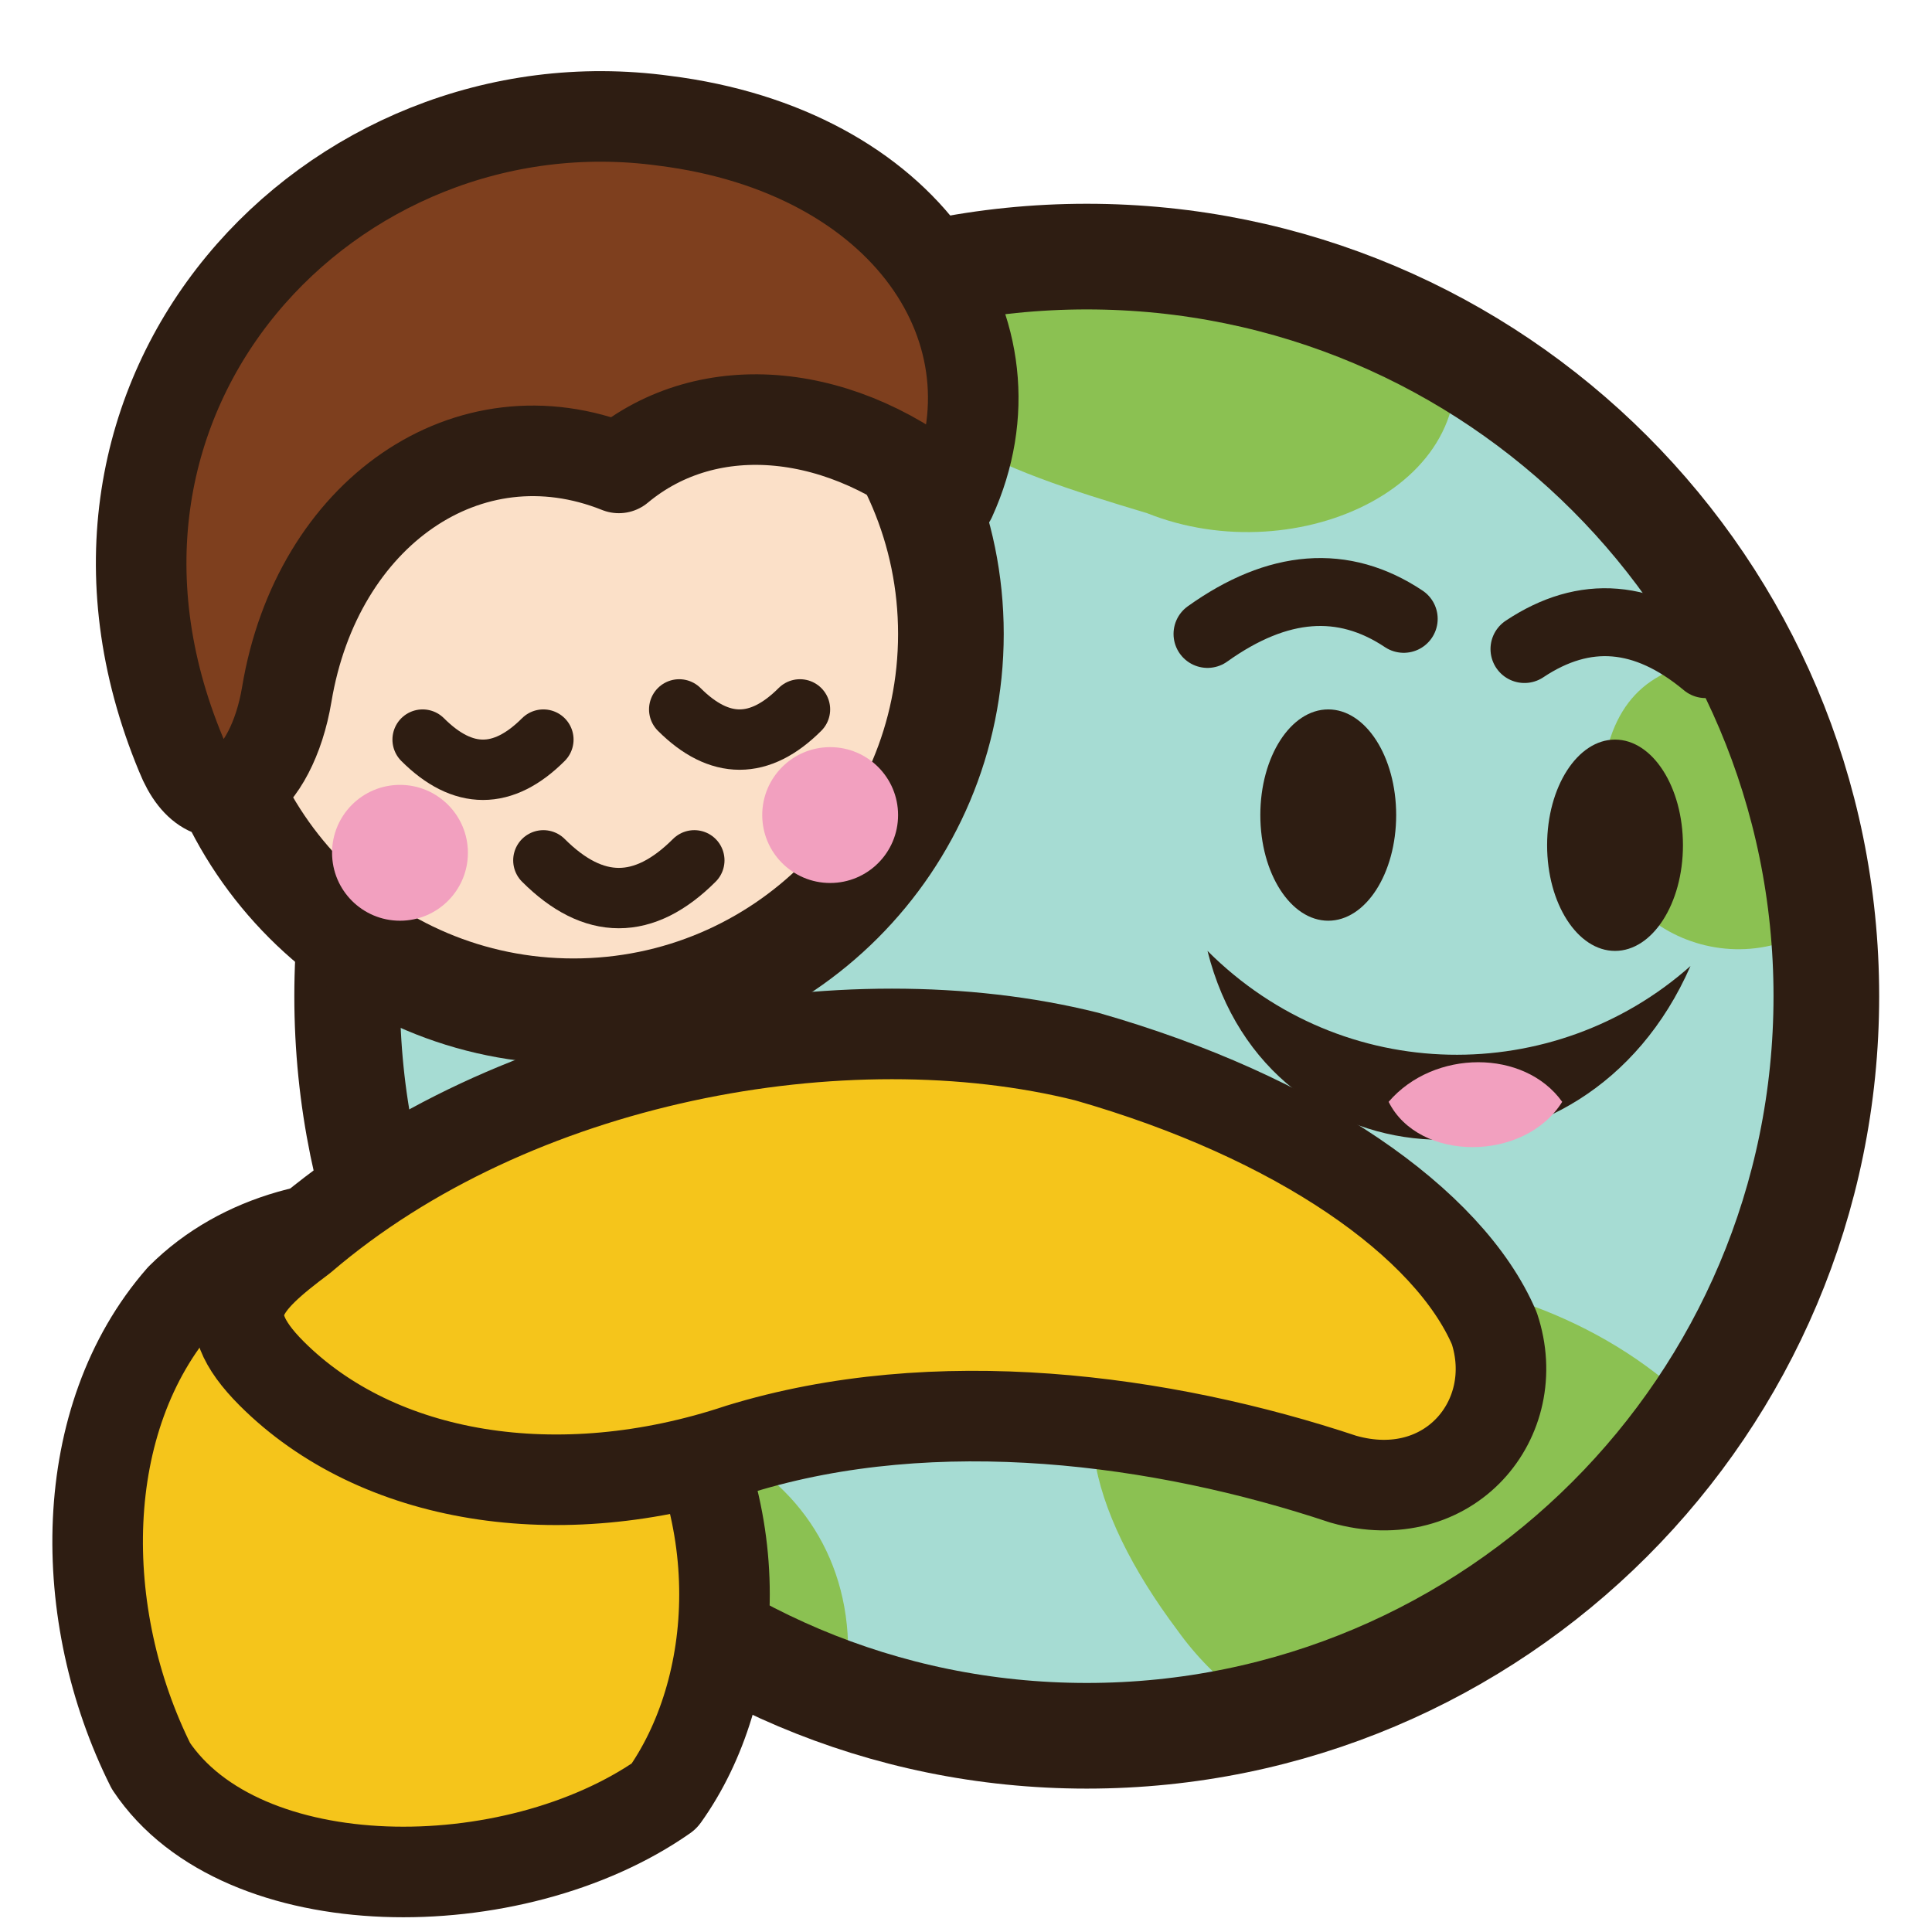
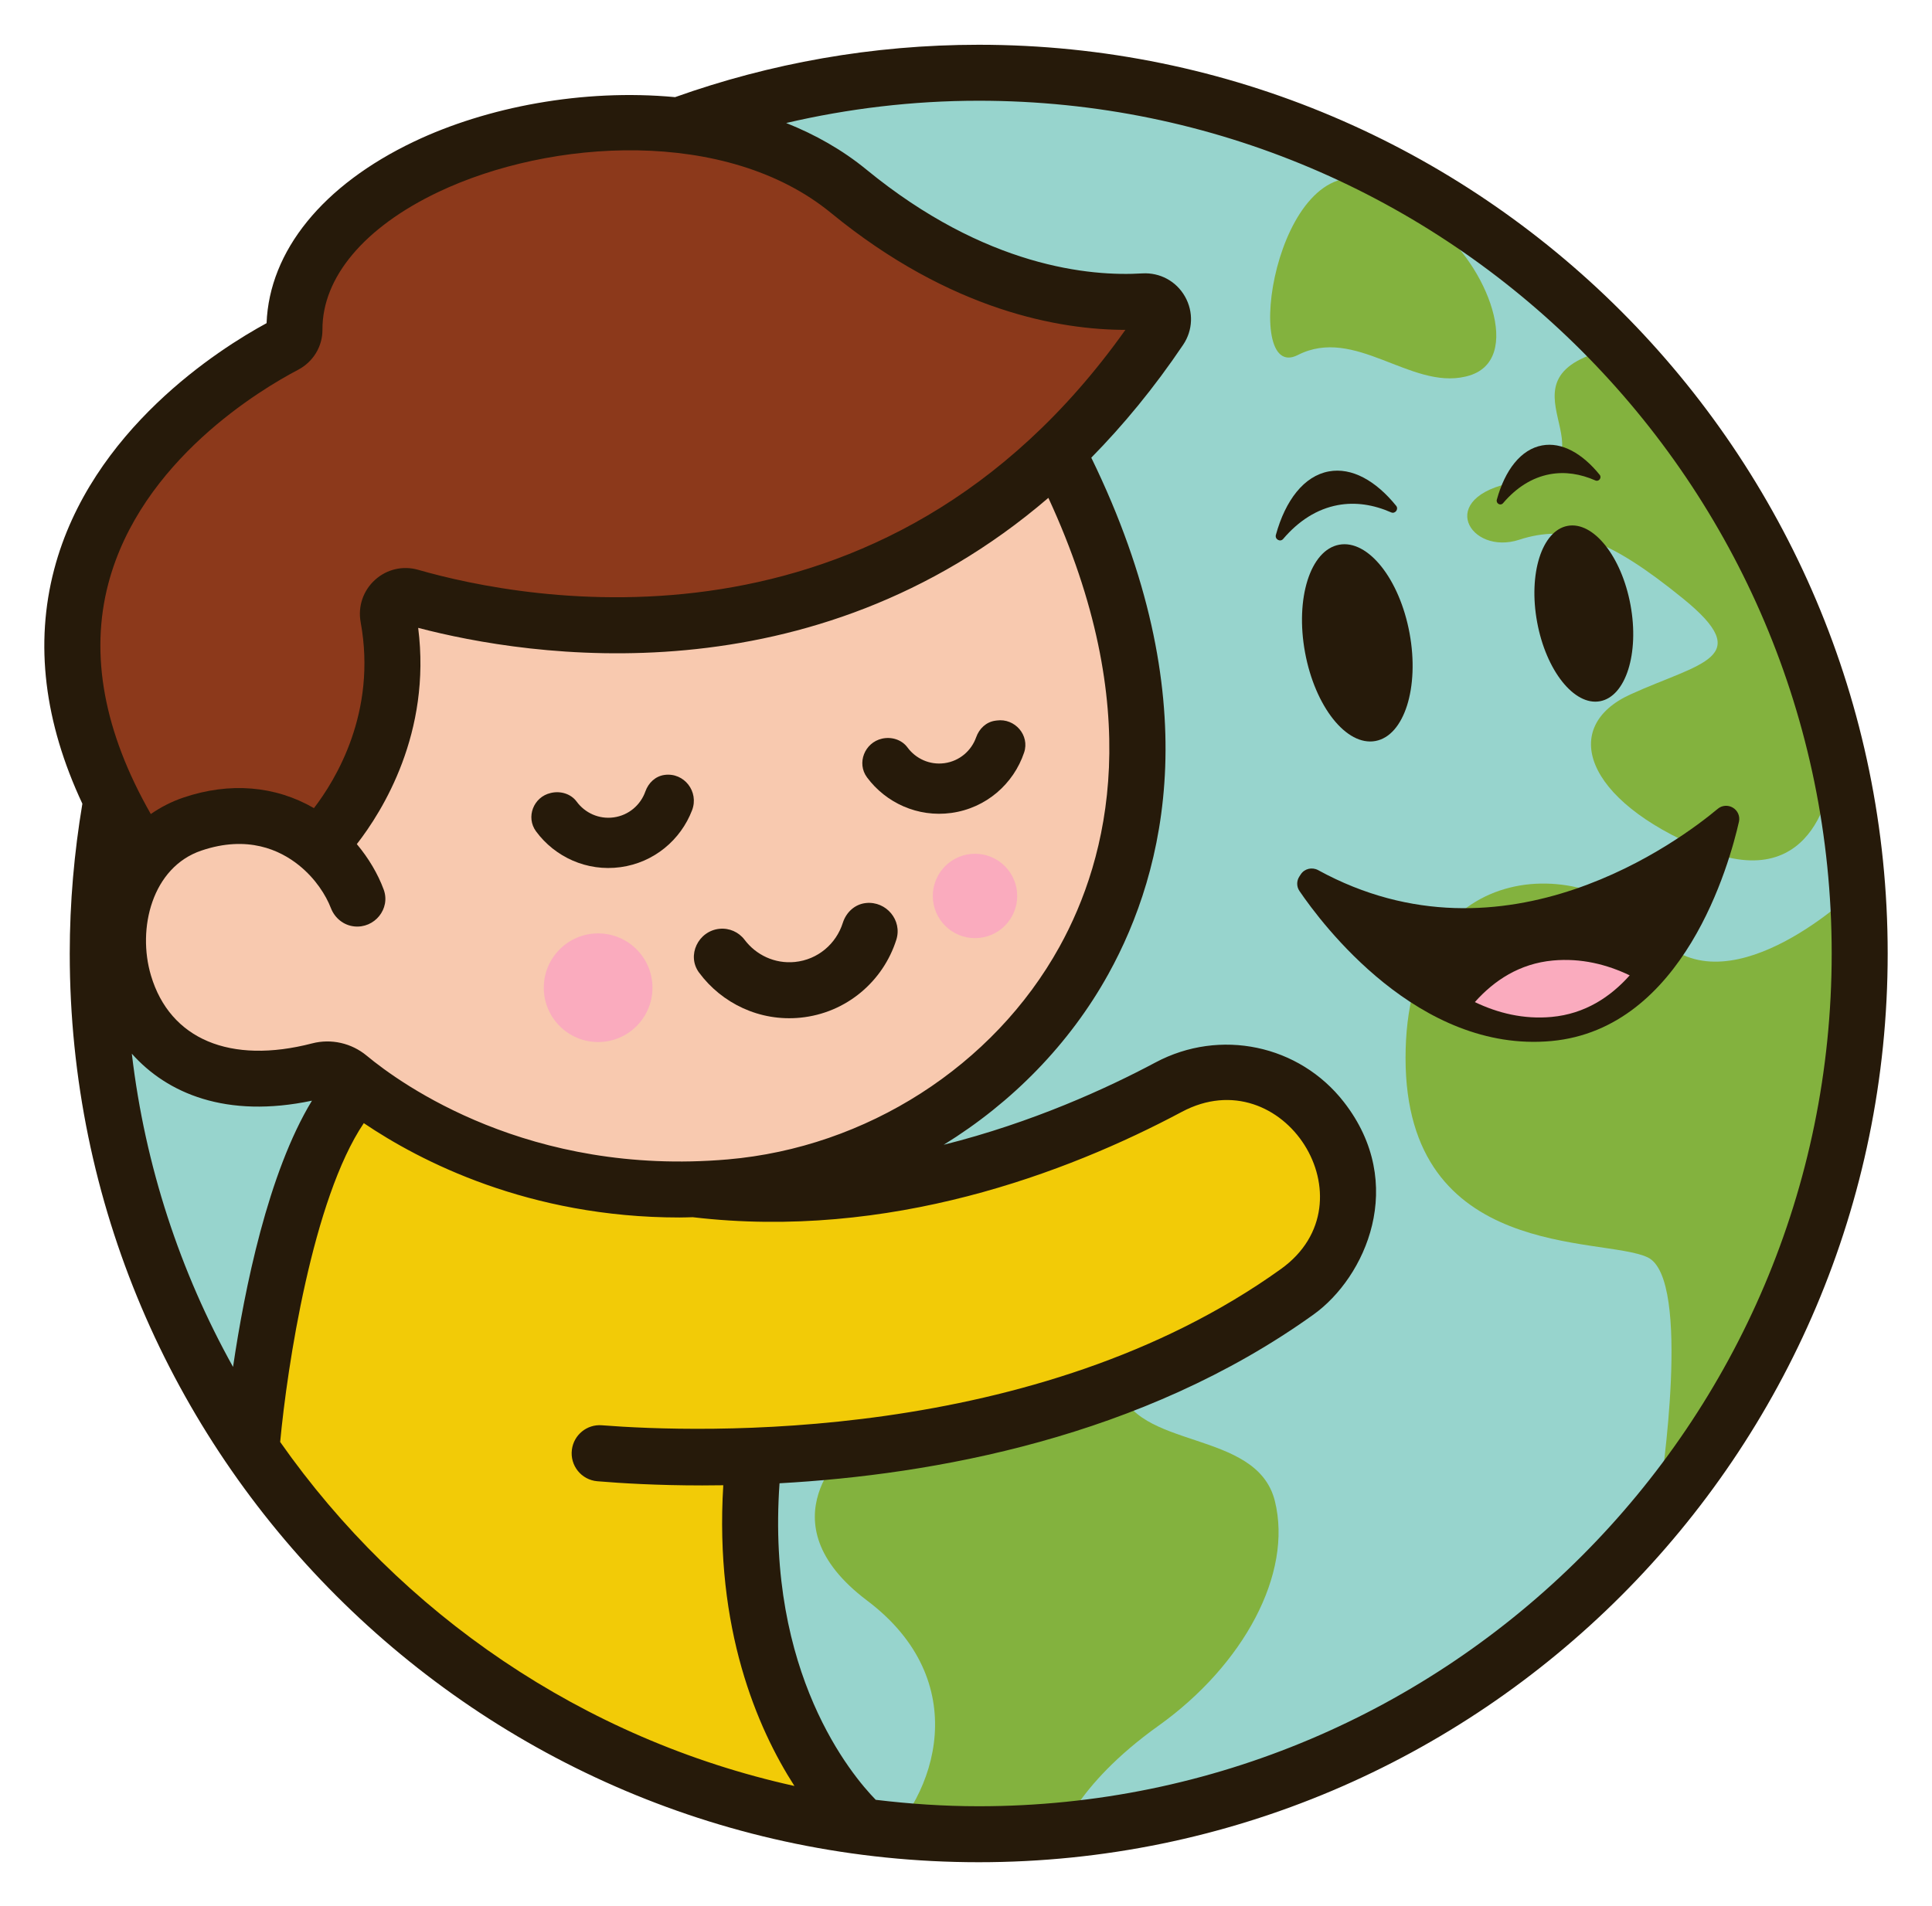
- <svg xmlns="http://www.w3.org/2000/svg" viewBox="0 0 128 128" fill="none">
-   <defs>
-     <clipPath id="earth-clip">
-       <circle cx="72" cy="66" r="49" />
-     </clipPath>
-   </defs>
-   <circle cx="72" cy="66" r="49" fill="#A6DCD3" />
-   <g clip-path="url(#earth-clip)">
-     <path d="M60 20 C64 8 92 10 96 22 C99 32 86 38 76 34 C66 31 57 28 60 20 Z" fill="#8BC152" />
-     <path d="M112 44 C122 42 126 52 122 60 C116 66 106 62 106 54 C106 48 108 45 112 44 Z" fill="#8BC152" />
-     <path d="M76 88 C90 80 112 86 118 102 C112 118 88 122 78 108 C72 100 70 92 76 88 Z" fill="#8BC152" />
-     <path d="M30 96 C44 90 58 98 56 112 C48 122 32 118 28 108 C26 102 26 98 30 96 Z" fill="#8BC152" />
+ <svg xmlns="http://www.w3.org/2000/svg" viewBox="0 0 376 371" fill="none">
+   <g transform="translate(-452 -216)">
+     <g transform="matrix(1.921154 0 0 1.921154 640 401.6136)" id="logo-logo">
+       <g style="" paint-order="stroke">
+         <g transform="matrix(0.4182887 0 0 0.4182887 -74.79317 26.04172)">
+           <path style="stroke: none; stroke-width: 1; stroke-dasharray: none; stroke-linecap: butt; stroke-dashoffset: 0; stroke-linejoin: miter; stroke-miterlimit: 4; fill: rgb(151,212,205); fill-rule: nonzero; opacity: 1;" paint-order="stroke" transform=" translate(-171.1925, -412.2578)" d="M 199.957 379.736 L 190.761 381.675 C 169.36 386.187 157.336 378.671 151.017 371.567 L 142.428 361.909 L 143.937 374.747 C 147.154 402.081 155.564 428.118 168.938 452.135 L 174.769 462.606 L 176.517 450.749 C 179.396 431.212 184.954 404.427 195.076 387.768 L 199.957 379.736 z" stroke-linecap="round" />
+         </g>
+         <g transform="matrix(0.4182887 0 0 0.4182887 -34.27004 -13.07256)">
+           <path style="stroke: none; stroke-width: 1; stroke-dasharray: none; stroke-linecap: butt; stroke-dashoffset: 0; stroke-linejoin: miter; stroke-miterlimit: 4; fill: rgb(248,201,175); fill-rule: nonzero; opacity: 1;" paint-order="stroke" transform=" translate(-268.0709, -318.7475)" d="M 202.26 339.394 C 201.255 339.282 200.381 338.568 199.981 337.53 C 198.26 333.065 194.985 328.665 190.996 325.456 C 185.591 321.109 176.431 316.842 163.517 321.219 C 149.303 326.027 144.772 343.286 148.722 356.52 C 153.953 374.037 170.797 381.389 192.686 375.711 C 196.002 374.846 199.58 375.661 202.255 377.88 C 210.198 384.473 237.85 404.462 280.587 404.462 C 284.484 404.462 288.506 404.296 292.649 403.939 C 327.554 400.925 359.568 380.393 376.192 350.356 C 388.48 328.154 398.012 290.624 373.642 237.918 L 371.385 233.033 L 367.301 236.539 C 311.193 284.705 244.446 274.014 218.358 267.182 L 212.534 265.658 L 213.291 271.63 C 216.27 295.082 205.778 312.628 199.258 321.002 L 197.24 323.593 L 199.35 326.112 C 201.913 329.173 203.921 332.565 205.158 335.919 C 205.571 337.042 205.082 337.914 204.754 338.333 C 204.151 339.106 203.21 339.491 202.26 339.394 z" stroke-linecap="round" />
+         </g>
+         <g transform="matrix(0.4182887 0 0 0.4182887 -16.83628 50.01544)">
+           <path style="stroke: none; stroke-width: 1; stroke-dasharray: none; stroke-linecap: butt; stroke-dashoffset: 0; stroke-linejoin: miter; stroke-miterlimit: 4; fill: rgb(242,203,7); fill-rule: nonzero; opacity: 1;" paint-order="stroke" transform=" translate(-309.7496, -469.5716)" d="M 295.278 479.064 L 295.547 474.681 L 291.155 474.747 C 277.88 474.96 267.251 474.314 261.052 473.791 C 260.305 473.727 259.637 473.374 259.169 472.792 C 258.697 472.206 258.49 471.467 258.589 470.713 C 258.779 469.271 260.038 468.208 261.487 468.343 C 285.46 470.225 368.368 472.992 428.647 429.737 C 442.352 419.902 441.826 404.536 435.539 394.421 C 429.149 384.145 415.419 376.742 400.352 384.777 C 373.214 399.251 331.052 415.353 284.294 409.844 L 284.015 409.811 L 282.61 409.846 C 281.94 409.865 281.27 409.884 280.614 409.884 C 244.593 409.886 218.676 396.002 206.433 387.727 L 203.059 385.445 L 200.783 388.824 C 185.498 411.499 180.386 462.242 179.854 467.954 L 179.715 469.443 L 180.574 470.667 C 211.035 514.086 256.137 544.262 307.571 555.638 L 317.208 557.769 L 311.871 549.466 C 303.164 535.918 293.217 512.704 295.278 479.064 z" stroke-linecap="round" />
+         </g>
+         <g transform="matrix(0.4182887 0 0 0.4182887 32.75209 0.00005109397)">
+           <path style="stroke: none; stroke-width: 1; stroke-dasharray: none; stroke-linecap: butt; stroke-dashoffset: 0; stroke-linejoin: miter; stroke-miterlimit: 4; fill: rgb(151,212,205); fill-rule: nonzero; opacity: 1;" paint-order="stroke" transform=" translate(-428.3002, -350.0001)" d="M 323.305 163.249 C 353.274 187.816 379.806 190.113 392.934 189.313 C 395.65 189.131 398.147 190.506 399.484 192.847 C 400.824 195.191 400.722 198.034 399.215 200.27 C 392.659 210.004 385.333 219.012 377.442 227.042 L 375.428 229.092 L 376.686 231.676 C 404.314 288.369 394.248 328.935 380.938 352.982 C 372.053 369.038 358.747 382.834 342.46 392.877 L 320.061 406.689 L 345.584 400.286 C 367.682 394.743 386.175 386.19 397.798 379.989 C 411.673 372.589 428.711 376.161 438.31 388.49 C 443.84 395.593 446.129 403.736 444.93 412.041 C 443.688 420.639 438.538 429.316 431.809 434.144 C 390.518 463.774 339.849 472.322 304.615 474.277 L 301.035 474.476 L 300.783 478.052 C 297.435 525.457 318.649 551.123 325.23 557.859 L 326.23 558.883 L 327.651 559.055 C 336.488 560.124 344.805 560.644 353.081 560.644 C 469.229 560.644 563.723 466.15 563.723 350 C 563.723 233.85 469.229 139.356 353.081 139.356 C 337.199 139.356 321.198 141.208 305.524 144.857 L 292.877 147.802 L 304.944 152.6 C 311.863 155.351 318.039 158.933 323.305 163.249 z" stroke-linecap="round" />
+         </g>
+         <g transform="matrix(0.4182887 0 0 0.4182887 -34.97601 -47.3732)">
+           <path style="stroke: none; stroke-width: 1; stroke-dasharray: none; stroke-linecap: butt; stroke-dashoffset: 0; stroke-linejoin: miter; stroke-miterlimit: 4; fill: rgb(140,57,27); fill-rule: nonzero; opacity: 1;" paint-order="stroke" transform=" translate(-266.3831, -236.7452)" d="M 151.237 322.079 L 154.882 319.566 C 157.095 318.042 159.35 316.902 161.778 316.081 C 171.851 312.664 181.628 313.436 190.051 318.307 L 193.138 320.09 L 195.311 317.264 C 200.392 310.658 211.742 292.73 207.4 269.011 C 206.956 266.591 207.78 264.16 209.604 262.509 C 211.411 260.872 213.885 260.295 216.227 260.974 C 242.195 268.437 331.618 286.188 391.917 201.288 L 396.474 194.872 L 388.604 194.864 C 372.488 194.849 347.479 190.079 319.865 167.444 C 293.334 145.694 248.811 148.349 220.397 161.892 C 201.053 171.109 190.002 184.601 190.076 198.907 C 190.089 201.456 188.652 203.798 186.327 205.017 C 177.164 209.815 146.627 227.915 138.353 259.362 C 133.552 277.603 137.149 297.41 149.041 318.233 L 151.237 322.079 z" stroke-linecap="round" />
+         </g>
+         <g transform="matrix(0.4182887 0 0 0.4182887 8.175986 67.22725)">
+           <path style="stroke: none; stroke-width: 1; stroke-dasharray: none; stroke-linecap: butt; stroke-dashoffset: 0; stroke-linejoin: miter; stroke-miterlimit: 4; fill: rgb(131,178,62); fill-rule: nonzero; opacity: 1;" paint-order="stroke" transform=" translate(-369.5463, -510.7197)" d="M 321.777 469.526 C 321.777 469.526 300.321 487.355 326.051 506.753 C 351.781 526.151 343.197 554.033 328.381 566.861 L 372.575 564.555 C 372.575 564.555 376.073 551.755 396.621 537.074 C 417.17 522.394 429.195 500.257 424.798 482.623 C 420.401 464.988 390.839 470.509 386.931 454.578 C 386.931 454.578 340.234 469.208 321.777 469.526 z" stroke-linecap="round" />
+         </g>
+         <g transform="matrix(0.4182887 0 0 0.4182887 67.31871 23.57448)">
+           <path style="stroke: none; stroke-width: 1; stroke-dasharray: none; stroke-linecap: butt; stroke-dashoffset: 0; stroke-linejoin: miter; stroke-miterlimit: 4; fill: rgb(131,178,62); fill-rule: nonzero; opacity: 1;" paint-order="stroke" transform=" translate(-510.9384, -406.3593)" d="M 518.183 479.659 C 518.183 479.659 525.932 428.775 515.084 423.609 C 504.235 418.443 456.451 424.642 456.451 375.308 C 456.451 325.974 500.361 325.548 516.892 345.133 C 533.423 364.718 563.901 336.06 563.901 336.06 C 563.901 336.06 578.366 426.45 518.183 479.659 z" stroke-linecap="round" />
+         </g>
+         <g transform="matrix(0.4182887 0 0 0.4182887 42.26527 -68.43019)">
+           <path style="stroke: none; stroke-width: 1; stroke-dasharray: none; stroke-linecap: butt; stroke-dashoffset: 0; stroke-linejoin: miter; stroke-miterlimit: 4; fill: rgb(131,178,62); fill-rule: nonzero; opacity: 1;" paint-order="stroke" transform=" translate(-451.0433, -186.4044)" d="M 463.849 173.954 C 475.786 182.696 485.662 206.537 471.317 210.162 C 471.184 210.195 471.051 210.228 470.918 210.259 C 457.587 213.37 444.169 197.969 430.348 205.03 C 416.528 212.091 424.967 155.382 447.869 162.8 C 458.463 166.232 455.61 167.919 463.849 173.954 z" stroke-linecap="round" />
+         </g>
+         <g transform="matrix(0.4182887 0 0 0.4182887 69.23656 -35.40094)">
+           <path style="stroke: none; stroke-width: 1; stroke-dasharray: none; stroke-linecap: butt; stroke-dashoffset: 0; stroke-linejoin: miter; stroke-miterlimit: 4; fill: rgb(131,178,62); fill-rule: nonzero; opacity: 1;" paint-order="stroke" transform=" translate(-515.5234, -265.3672)" d="M 507.335 203.284 C 474.532 210.258 510.873 230.676 482.926 235.822 C 463.394 239.419 472.078 253.651 483.959 249.777 C 495.841 245.902 505.785 249.519 523.608 263.983 C 541.43 278.448 527.999 279.481 510.939 287.229 C 493.878 294.979 499.586 312.801 528.257 324.663 C 556.928 336.526 559.655 306.684 559.655 306.684 C 547.413 239.192 507.335 203.284 507.335 203.284 z" stroke-linecap="round" />
+         </g>
+         <g transform="matrix(0.4182887 0 0 0.4182887 0 0)">
+           <path style="stroke: none; stroke-width: 1; stroke-dasharray: none; stroke-linecap: butt; stroke-dashoffset: 0; stroke-linejoin: miter; stroke-miterlimit: 4; fill: rgb(38,26,10); fill-rule: nonzero; opacity: 1;" paint-order="stroke" transform=" translate(-350, -350)" d="M 353.081 129.864 C 327.296 129.864 302.552 134.359 279.545 142.553 C 257.244 140.461 233.907 144.939 216.313 153.323 C 194.205 163.858 181.289 179.816 180.611 197.307 C 169.26 203.473 138.067 223.146 129.173 256.948 C 124.438 274.945 126.758 293.981 136.001 313.715 C 134.026 325.526 132.943 337.635 132.943 350 C 132.943 471.383 231.696 570.136 353.081 570.136 C 474.463 570.136 573.216 471.383 573.216 350 C 573.216 228.617 474.463 129.864 353.081 129.864 z M 142.287 260.398 C 150.137 230.562 179.422 213.225 188.214 208.62 C 191.893 206.692 194.165 202.962 194.144 198.886 C 194.078 186.22 204.284 174.076 222.147 165.565 C 249.436 152.562 292.051 149.904 317.286 170.59 C 346.425 194.476 372.958 198.918 388.6 198.932 C 329.898 281.583 242.923 264.411 217.35 257.063 C 213.641 255.992 209.729 256.904 206.871 259.494 C 203.998 262.097 202.699 265.928 203.398 269.744 C 207.398 291.585 197.278 308.033 192.086 314.784 C 182.737 309.38 171.724 308.417 160.473 312.227 C 157.534 313.221 154.927 314.596 152.574 316.217 C 141.238 296.365 137.757 277.612 142.287 260.398 z M 292.3 399.885 C 244.243 404.032 213.218 381.694 204.853 374.749 C 201.176 371.697 196.248 370.583 191.664 371.774 C 171.821 376.921 157.226 370.787 152.62 355.355 C 149.209 343.931 152.904 329.103 164.82 325.072 C 175.999 321.283 183.837 324.918 188.447 328.627 C 192.475 331.867 194.993 335.9 196.186 338.995 C 197.117 341.409 199.239 343.152 201.811 343.437 C 206.747 343.985 210.693 339.171 208.974 334.511 C 207.585 330.743 205.337 326.926 202.469 323.501 C 208.705 315.49 220.553 296.526 217.328 271.118 C 244.19 278.151 312.481 288.96 369.95 239.625 C 393.474 290.505 384.651 326.67 372.632 348.386 C 356.656 377.255 325.875 396.989 292.3 399.885 z M 191.6 385.656 C 180.966 403.154 175.279 431.25 172.492 450.155 C 159.699 427.182 151.184 401.533 147.977 374.272 C 156.535 383.892 170.845 390.032 191.6 385.656 z M 183.904 468.331 C 185.602 450.138 191.745 409.512 204.156 391.097 C 217.752 400.29 244.09 413.955 280.614 413.953 C 281.665 413.953 282.751 413.907 283.819 413.883 C 331.269 419.469 374.351 403.254 402.266 388.367 C 426.789 375.289 448.958 410.155 426.275 426.431 C 367.004 468.963 285.088 466.112 261.804 464.287 C 258.203 464.005 255.025 466.602 254.555 470.184 C 254.051 474.032 256.843 477.519 260.71 477.845 C 266.399 478.325 275.191 478.859 286.131 478.859 C 287.774 478.859 289.482 478.842 291.218 478.816 C 289.088 513.575 299.422 537.621 308.45 551.666 C 257.222 540.335 213.103 509.949 183.904 468.331 z M 353.081 556.576 C 344.634 556.576 336.323 556.007 328.14 555.017 C 322.308 549.046 301.59 524.382 304.841 478.339 C 341.923 476.283 392.584 467.298 434.181 437.449 C 446.691 428.473 457 405.875 441.52 385.991 C 430.704 372.097 411.504 368.066 395.884 376.4 C 384.174 382.646 366.101 390.945 344.595 396.34 C 361.132 386.143 375.083 371.964 384.497 354.951 C 398.382 329.865 408.657 287.995 380.343 229.893 C 388.067 222.034 395.538 213.013 402.59 202.542 C 404.968 199.014 405.129 194.525 403.016 190.827 C 400.903 187.127 396.956 184.999 392.695 185.251 C 380.13 186.026 354.771 183.781 325.883 160.102 C 320.064 155.332 313.485 151.618 306.447 148.819 C 321.442 145.328 337.037 143.424 353.081 143.424 C 466.986 143.424 559.655 236.093 559.655 350 C 559.655 463.906 466.986 556.576 353.081 556.576 z" stroke-linecap="round" />
+         </g>
+         <g transform="matrix(0.4182887 0 0 0.4182887 -35.79892 -13.39043)">
+           <path style="stroke: none; stroke-width: 1; stroke-dasharray: none; stroke-linecap: butt; stroke-dashoffset: 0; stroke-linejoin: miter; stroke-miterlimit: 4; fill: rgb(38,26,10); fill-rule: nonzero; opacity: 1;" paint-order="stroke" transform=" translate(-264.4158, -317.9876)" d="M 276.984 306.745 C 274.78 307.046 273.089 308.661 272.347 310.758 C 271.195 314.014 268.329 316.531 264.675 317.031 C 261.089 317.522 257.709 315.938 255.707 313.209 C 254.32 311.318 251.824 310.577 249.537 311.094 C 249.497 311.104 249.457 311.113 249.417 311.122 C 245.261 312.067 243.346 316.984 245.873 320.416 C 250.442 326.618 258.169 330.205 266.325 329.089 C 274.46 327.976 280.92 322.469 283.661 315.293 C 285.377 310.802 281.746 306.093 276.984 306.745 z" stroke-linecap="round" />
+         </g>
+         <g transform="matrix(0.4182887 0 0 0.4182887 -2.244177 -18.89505)">
+           <path style="stroke: none; stroke-width: 1; stroke-dasharray: none; stroke-linecap: butt; stroke-dashoffset: 0; stroke-linejoin: miter; stroke-miterlimit: 4; fill: rgb(38,26,10); fill-rule: nonzero; opacity: 1;" paint-order="stroke" transform=" translate(-344.6349, -304.8277)" d="M 346.437 315.953 C 354.885 314.797 361.527 308.903 364.073 301.322 C 365.478 297.138 361.841 292.959 357.469 293.558 L 357.096 293.609 C 354.892 293.91 353.201 295.525 352.459 297.622 C 351.307 300.878 348.441 303.395 344.787 303.895 C 341.208 304.385 337.835 302.809 335.831 300.089 C 334.433 298.191 331.948 297.435 329.649 297.959 C 325.456 298.914 323.469 303.888 326.031 307.341 C 330.605 313.506 338.308 317.065 346.437 315.953 z" stroke-linecap="round" />
+         </g>
+         <g transform="matrix(0.4182887 0 0 0.4182887 -17.24602 0.7156599)">
+           <path style="stroke: none; stroke-width: 1; stroke-dasharray: none; stroke-linecap: butt; stroke-dashoffset: 0; stroke-linejoin: miter; stroke-miterlimit: 4; fill: rgb(38,26,10); fill-rule: nonzero; opacity: 1;" paint-order="stroke" transform=" translate(-308.7701, -351.7109)" d="M 325.798 337.773 C 323.091 338.042 320.977 340.01 320.156 342.604 C 318.564 347.636 314.135 351.502 308.556 352.056 C 303.661 352.541 299.139 350.345 296.376 346.678 C 294.954 344.793 292.655 343.787 290.305 344.02 C 285.157 344.531 282.281 350.484 285.361 354.641 C 290.871 362.079 300.03 366.529 309.895 365.55 C 321.04 364.444 329.943 356.722 333.126 346.667 C 334.615 341.966 330.706 337.286 325.798 337.773 z" stroke-linecap="round" />
+         </g>
+         <g transform="matrix(0.4182887 0 0 0.4182887 39.64016 -31.47585)">
+           <path style="stroke: none; stroke-width: 1; stroke-dasharray: none; stroke-linecap: butt; stroke-dashoffset: 0; stroke-linejoin: miter; stroke-miterlimit: 4; fill: rgb(38,26,10); fill-rule: nonzero; opacity: 1;" paint-order="stroke" transform=" translate(-444.7675, -274.7509)" d="M 432.112 277.085 C 434.535 290.217 442.164 299.816 449.153 298.527 C 456.143 297.238 459.845 285.548 457.423 272.417 C 455 259.285 447.371 249.685 440.382 250.975 C 433.392 252.264 429.69 263.954 432.112 277.085 z" stroke-linecap="round" />
+         </g>
+         <g transform="matrix(0.4182887 0 0 0.4182887 37.52234 -45.39054)">
+           <path style="stroke: none; stroke-width: 1; stroke-dasharray: none; stroke-linecap: butt; stroke-dashoffset: 0; stroke-linejoin: miter; stroke-miterlimit: 4; fill: rgb(38,26,10); fill-rule: nonzero; opacity: 1;" paint-order="stroke" transform=" translate(-439.7044, -241.4851)" d="M 440.079 241.378 C 444.348 240.591 448.696 241.271 452.967 243.145 C 453.934 243.57 454.838 242.367 454.174 241.546 C 449.238 235.453 443.432 232.194 437.868 233.22 C 431.868 234.327 427.366 240.174 425.048 248.592 C 424.755 249.655 426.096 250.419 426.81 249.579 C 430.535 245.201 434.997 242.316 440.079 241.378 z" stroke-linecap="round" />
+         </g>
+         <g transform="matrix(0.4182887 0 0 0.4182887 62.58619 -34.44525)">
+           <path style="stroke: none; stroke-width: 1; stroke-dasharray: none; stroke-linecap: butt; stroke-dashoffset: 0; stroke-linejoin: miter; stroke-miterlimit: 4; fill: rgb(38,26,10); fill-rule: nonzero; opacity: 1;" paint-order="stroke" transform=" translate(-499.6244, -267.652)" d="M 488.319 269.737 C 490.482 281.469 497.299 290.045 503.543 288.893 C 509.786 287.742 513.094 277.298 510.93 265.566 C 508.766 253.835 501.95 245.259 495.706 246.411 C 489.462 247.562 486.155 258.006 488.319 269.737 z" stroke-linecap="round" />
+         </g>
+         <g transform="matrix(0.4182887 0 0 0.4182887 59.01725 -48.52467)">
+           <path style="stroke: none; stroke-width: 1; stroke-dasharray: none; stroke-linecap: butt; stroke-dashoffset: 0; stroke-linejoin: miter; stroke-miterlimit: 4; fill: rgb(38,26,10); fill-rule: nonzero; opacity: 1;" paint-order="stroke" transform=" translate(-491.0921, -233.9924)" d="M 491.412 233.901 C 495.064 233.227 498.784 233.809 502.437 235.413 C 503.264 235.776 504.038 234.747 503.469 234.045 C 499.248 228.833 494.28 226.045 489.521 226.923 C 484.389 227.869 480.538 232.87 478.555 240.071 C 478.305 240.981 479.451 241.634 480.063 240.916 C 483.249 237.171 487.065 234.703 491.412 233.901 z" stroke-linecap="round" />
+         </g>
+         <g transform="matrix(0.4182887 0 0 0.4182887 55.94272 -3.006722)">
+           <path style="stroke: none; stroke-width: 1; stroke-dasharray: none; stroke-linecap: butt; stroke-dashoffset: 0; stroke-linejoin: miter; stroke-miterlimit: 4; fill: rgb(38,26,10); fill-rule: nonzero; opacity: 1;" paint-order="stroke" transform=" translate(-483.7419, -342.8118)" d="M 535.674 314.647 L 535.673 314.647 C 534.522 313.984 533.085 314.097 532.065 314.949 C 523.268 322.309 480.563 354.606 435.3 329.818 C 433.83 329.013 431.991 329.427 431.074 330.83 L 430.736 331.347 C 430.034 332.421 430.033 333.794 430.754 334.855 C 436.105 342.736 459.579 374.172 491.764 371.208 C 523.893 368.25 534.923 328.147 537.195 318.077 C 537.501 316.718 536.88 315.341 535.674 314.647 z" stroke-linecap="round" />
+         </g>
+         <g transform="matrix(0.4182887 0 0 0.4182887 -37.26621 3.46838)">
+           <path style="stroke: none; stroke-width: 1; stroke-dasharray: none; stroke-linecap: butt; stroke-dashoffset: 0; stroke-linejoin: miter; stroke-miterlimit: 4; fill: rgb(250,171,190); fill-rule: nonzero; opacity: 1;" paint-order="stroke" transform=" translate(-260.9079, -358.2918)" d="M 260.908 345.133 C 253.64 345.133 247.749 351.025 247.749 358.292 C 247.749 365.559 253.64 371.451 260.908 371.451 C 268.175 371.451 274.067 365.559 274.067 358.292 C 274.067 351.025 268.175 345.133 260.908 345.133 z" stroke-linecap="round" />
+         </g>
+         <g transform="matrix(0.4182887 0 0 0.4182887 0.9125238 -5.830764)">
+           <path style="stroke: none; stroke-width: 1; stroke-dasharray: none; stroke-linecap: butt; stroke-dashoffset: 0; stroke-linejoin: miter; stroke-miterlimit: 4; fill: rgb(250,171,190); fill-rule: nonzero; opacity: 1;" paint-order="stroke" transform=" translate(-352.1816, -336.0604)" d="M 362.401 336.06 C 362.401 330.417 357.826 325.841 352.181 325.841 C 346.538 325.841 341.962 330.417 341.962 336.06 C 341.962 341.705 346.538 346.28 352.181 346.28 C 357.826 346.28 362.401 341.705 362.401 336.06 z" stroke-linecap="round" />
+         </g>
+         <g transform="matrix(0.4182887 0 0 0.4182887 59.39104 3.569793)">
+           <path style="stroke: none; stroke-width: 1; stroke-dasharray: none; stroke-linecap: butt; stroke-dashoffset: 0; stroke-linejoin: miter; stroke-miterlimit: 4; fill: rgb(250,171,190); fill-rule: nonzero; opacity: 1;" paint-order="stroke" transform=" translate(-491.9857, -358.5343)" d="M 491.83 365.369 C 499.895 364.626 506.059 360.548 510.736 355.296 C 505.213 352.648 498.958 351.072 492.142 351.699 C 484.077 352.442 477.912 356.521 473.236 361.772 C 478.759 364.421 485.014 365.997 491.83 365.369 z" stroke-linecap="round" />
+         </g>
+       </g>
+     </g>
  </g>
-   <circle cx="72" cy="66" r="49" stroke="#2E1D12" stroke-width="7" />
-   <path d="M80 42 Q87 37 93 41" stroke="#2E1D12" stroke-width="4.5" stroke-linecap="round" />
-   <path d="M101 43 Q107 39 113 44" stroke="#2E1D12" stroke-width="4.5" stroke-linecap="round" />
-   <ellipse cx="88" cy="54" rx="4.5" ry="7" fill="#2E1D12" />
-   <ellipse cx="107" cy="56" rx="4.5" ry="7" fill="#2E1D12" />
-   <path d="M80 63 C84 79 105 80 112 64 C103 72 89 72 80 63 Z" fill="#2E1D12" />
-   <path d="M92 73 C95 69.5 101 69.5 103.5 73 C101 77 94 77 92 73 Z" fill="#F2A0BF" />
-   <path d="M12 86 C20 78 36 80 43 90 C50 100 49 112 44 119 C34 126 16 126 10 117 C5 107 5 94 12 86 Z" fill="#F5C51B" stroke="#2E1D12" stroke-width="6" stroke-linejoin="round" />
-   <path d="M20 82 C34 70 56 66 72 70 C86 74 96 81 99 88 C101 94 96 100 89 98 C77 94 62 92 49 96 C37 100 25 98 18 91 C14 87 16 85 20 82 Z" fill="#F5C51B" stroke="#2E1D12" stroke-width="6" stroke-linejoin="round" />
-   <circle cx="38" cy="42" r="25" fill="#FBE0C8" stroke="#2E1D12" stroke-width="7" />
-   <path d="M12 50 C2 26 22 5 44 8 C60 10 68 22 63 33 C56 27 47 26 41 31 C31 27 21 34 19 46 C18 52 14 55 12 50 Z" fill="#7E3F1E" stroke="#2E1D12" stroke-width="6" stroke-linejoin="round" />
-   <path d="M28 49 Q32 53 36 49" stroke="#2E1D12" stroke-width="4" stroke-linecap="round" />
-   <path d="M45 47 Q49 51 53 47" stroke="#2E1D12" stroke-width="4" stroke-linecap="round" />
-   <path d="M36 57 Q41 62 46 57" stroke="#2E1D12" stroke-width="4" stroke-linecap="round" />
-   <circle cx="26.5" cy="56.5" r="4.5" fill="#F2A0BF" />
-   <circle cx="55" cy="54" r="4.5" fill="#F2A0BF" />
</svg>
